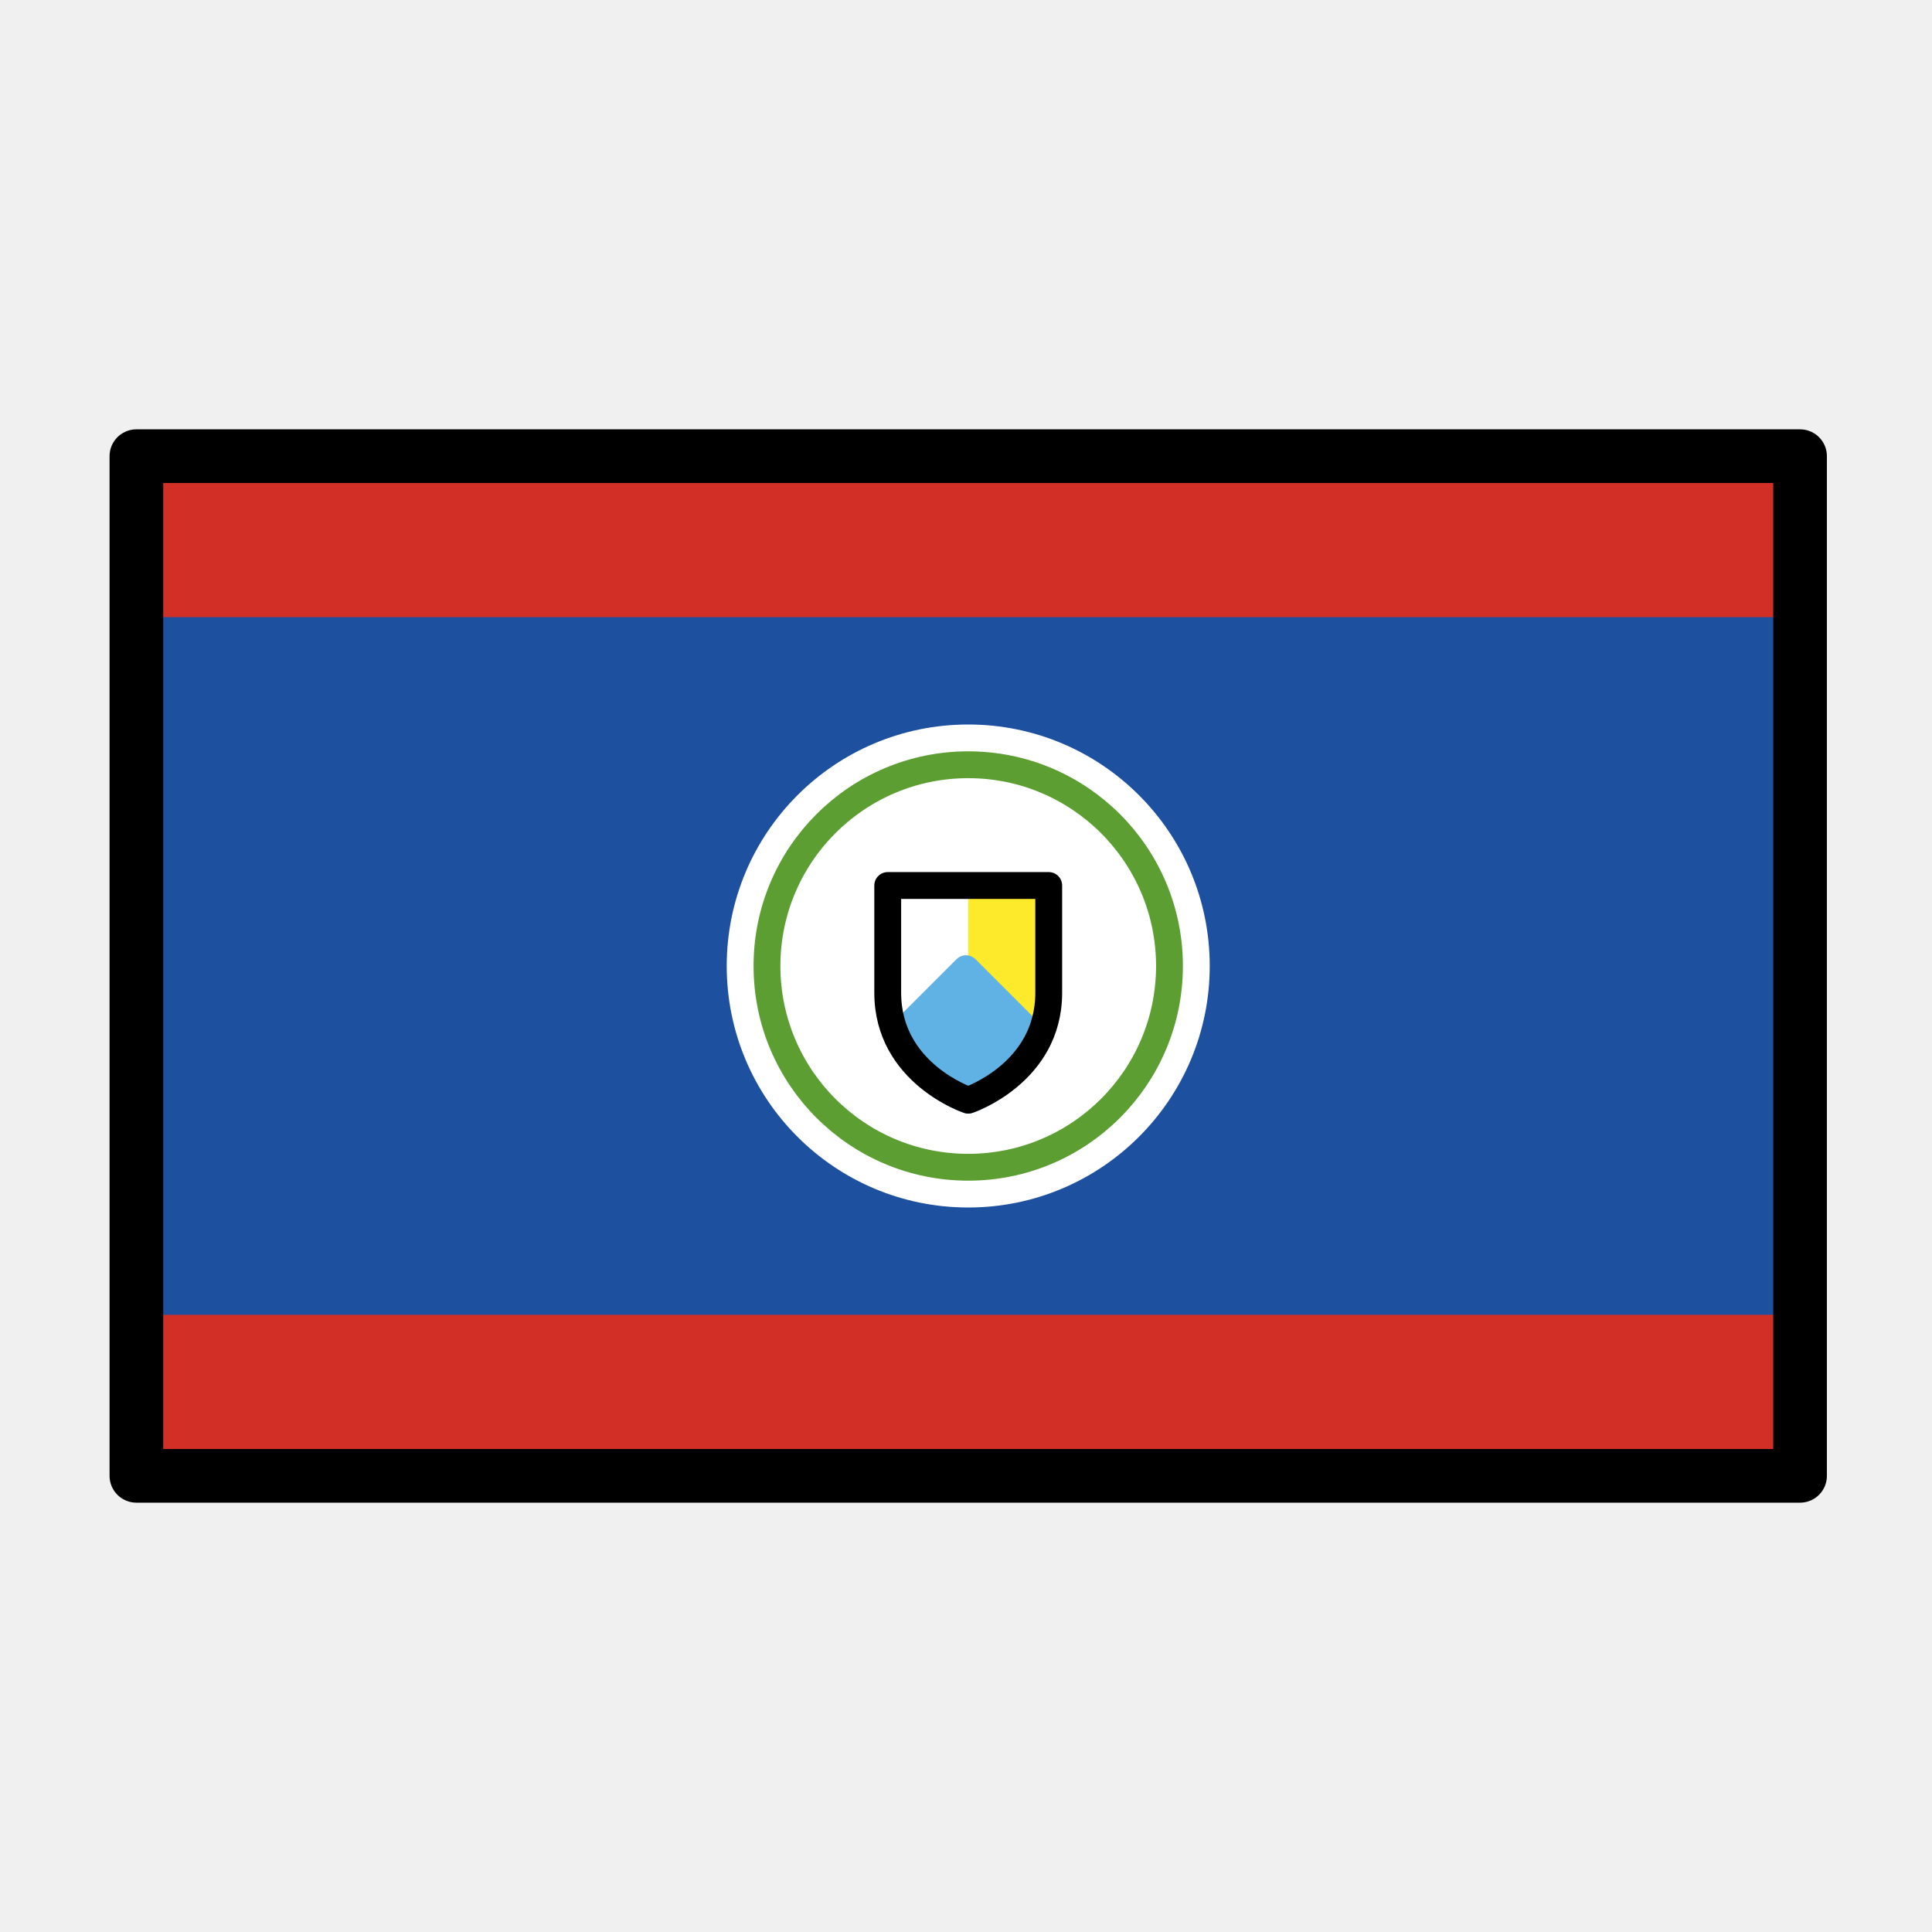
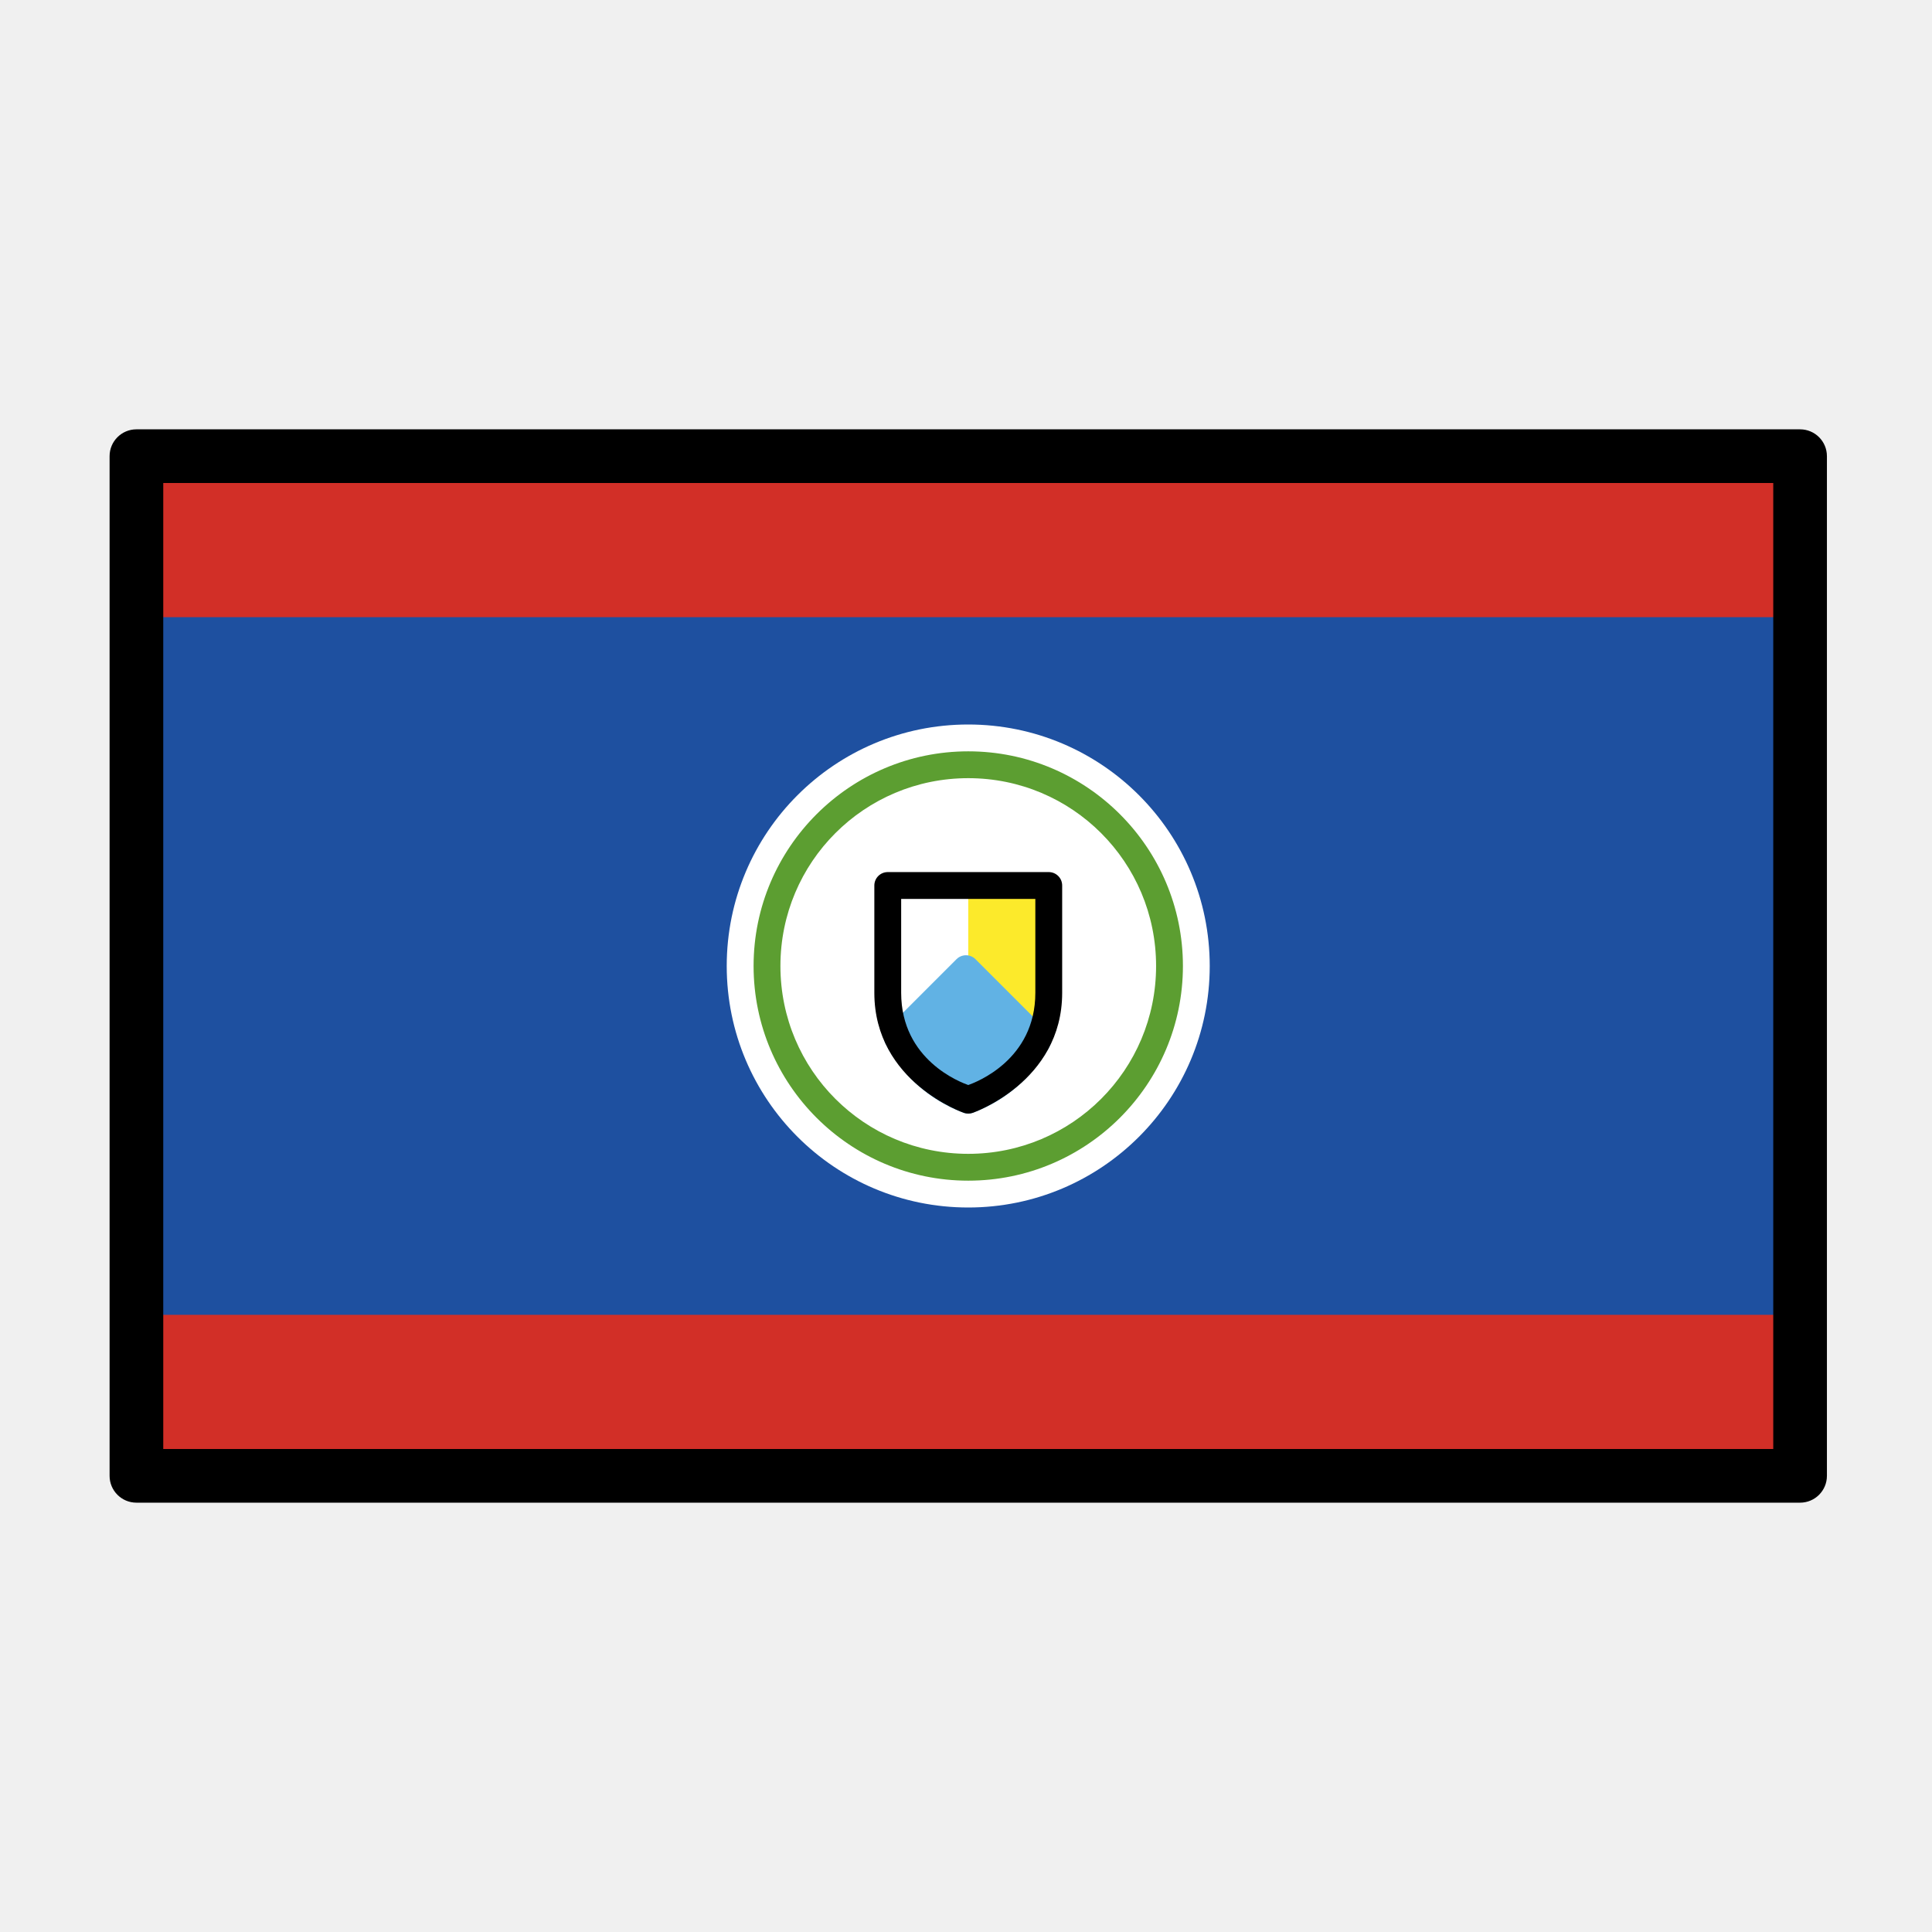
- <svg xmlns="http://www.w3.org/2000/svg" id="emoji" viewBox="0 0 72 72">
-   <g id="color">
-     <rect x="5.083" y="17" width="62" height="38" fill="#1e50a0" />
-     <rect x="5.083" y="49" width="62" height="6" fill="#d22f27" />
-     <rect x="5" y="17" width="62" height="6" fill="#d22f27" />
-     <circle cx="36.083" cy="36" r="9" fill="#fff" />
-     <circle cx="36.083" cy="36" r="7.5" fill="#fff" stroke="#5c9e31" stroke-miterlimit="10" />
-     <g>
-       <polygon fill="#fcea2b" points="38.583 38.5 36.083 38.5 36.083 33 39.083 33 38.583 38.5" />
-       <path fill="#61b2e4" stroke="#61b2e4" stroke-linecap="round" stroke-linejoin="round" d="M36.083,41a4.945,4.945,0,0,0,2.588-2.229L36,36.1l-2.558,2.558A4.908,4.908,0,0,0,36.083,41Z" />
-       <path fill="none" stroke="#000" stroke-linecap="round" stroke-linejoin="round" d="M36.083,41s3-1,3-4V33h-6v4C33.083,40,36.083,41,36.083,41Z" />
-     </g>
-   </g>
-   <g id="line">
-     <rect x="5.083" y="17" width="62" height="38" fill="none" stroke="#000" stroke-linecap="round" stroke-linejoin="round" stroke-width="2" />
-   </g>
+ <svg xmlns="http://www.w3.org/2000/svg" id="emoji" viewBox="0 0 72 72" version="1.1">
+   <defs id="defs81216" />
+   <path id="path81429" style="fill:#1e50a0" d="M 5.083,17 H 67.083 V 55 H 5.083 Z" />
+   <path id="path81432" style="fill:#d22f27" d="M 5.083,49 H 67.083 v 6 H 5.083 Z" />
+   <path id="path81435" style="fill:#d22f27" d="m 5,17 h 62 v 6 H 5 Z" />
+   <path id="path81438" style="fill:#ffffff" d="m 45.083,36 a 9,9 0 0 1 -9,9 9,9 0 0 1 -9,-9 9,9 0 0 1 9,-9 9,9 0 0 1 9,9 z" />
+   <path style="color:#000000;fill:#ffffff;stroke-miterlimit:10" d="m 43.583,36 a 7.5,7.5 0 0 1 -7.5,7.5 7.5,7.5 0 0 1 -7.5,-7.5 7.5,7.5 0 0 1 7.5,-7.5 7.5,7.5 0 0 1 7.5,7.5 z" id="path81423" />
+   <path style="color:#000000;fill:#5c9e31;stroke-miterlimit:10" d="m 36.084,28 c -4.412,0 -8,3.588 -8,8 0,4.412 3.588,8 8,8 4.412,0 8,-3.588 8,-8 0,-4.412 -3.588,-8 -8,-8 z m 0,1 c 3.872,0 7,3.128 7,7 0,3.872 -3.128,7 -7,7 -3.872,0 -7,-3.128 -7,-7 0,-3.872 3.128,-7 7,-7 z" id="path81420" />
+   <path id="path81426" style="fill:#fcea2b" d="m 38.583,38.5 h -2.5 V 33 h 3 z" />
+   <path style="color:#000000;fill:#61b2e4;stroke-linecap:round;stroke-linejoin:round;-inkscape-stroke:none" d="m 36.083,41 a 4.945,4.945 0 0 0 2.588,-2.229 L 36,36.1 33.442,38.658 A 4.908,4.908 0 0 0 36.083,41 Z" id="path81411" />
+   <path style="color:#000000;fill:#61b2e4;stroke-linecap:round;stroke-linejoin:round;-inkscape-stroke:none" d="m 35.646,35.746 -2.559,2.559 a 0.5,0.5 0 0 0 -0.09,0.582 c 0.616,1.191 1.654,2.112 2.91,2.582 a 0.5,0.5 0 0 0 0.35,0 c 1.211,-0.454 2.222,-1.325 2.85,-2.455 a 0.5,0.5 0 0 0 -0.082,-0.596 l -2.672,-2.672 a 0.5,0.5 0 0 0 -0.707,0 z M 36,36.807 l 2.004,2.004 c -0.477,0.712 -1.13,1.278 -1.92,1.617 -0.829,-0.355 -1.504,-0.96 -1.98,-1.723 z" id="path81408" />
+   <path style="color:#000000;fill:#000000;stroke-linecap:round;stroke-linejoin:round;-inkscape-stroke:none" d="m 33.084,32.5 a 0.5,0.5 0 0 0 -0.5,0.5 v 4 c 0,3.333 3.342,4.475 3.342,4.475 a 0.5,0.5 0 0 0 0.316,0 c 0,0 3.342,-1.141 3.342,-4.475 v -4 a 0.5,0.5 0 0 0 -0.5,-0.5 z m 0.5,1 h 5 V 37 c 0,2.508 -2.221,3.336 -2.5,3.436 -0.279,-0.099 -2.5,-0.927 -2.5,-3.436 z" id="path81414" />
+   <path style="color:#000000;fill:#000000;stroke-linecap:round;stroke-linejoin:round;-inkscape-stroke:none" d="m 5.084,16 a 1,1 0 0 0 -1,1 v 38 a 1,1 0 0 0 1,1 H 67.084 a 1,1 0 0 0 1,-1 V 17 a 1,1 0 0 0 -1,-1 z m 1,2 H 66.084 V 54 H 6.084 Z" id="path81417" />
</svg>
